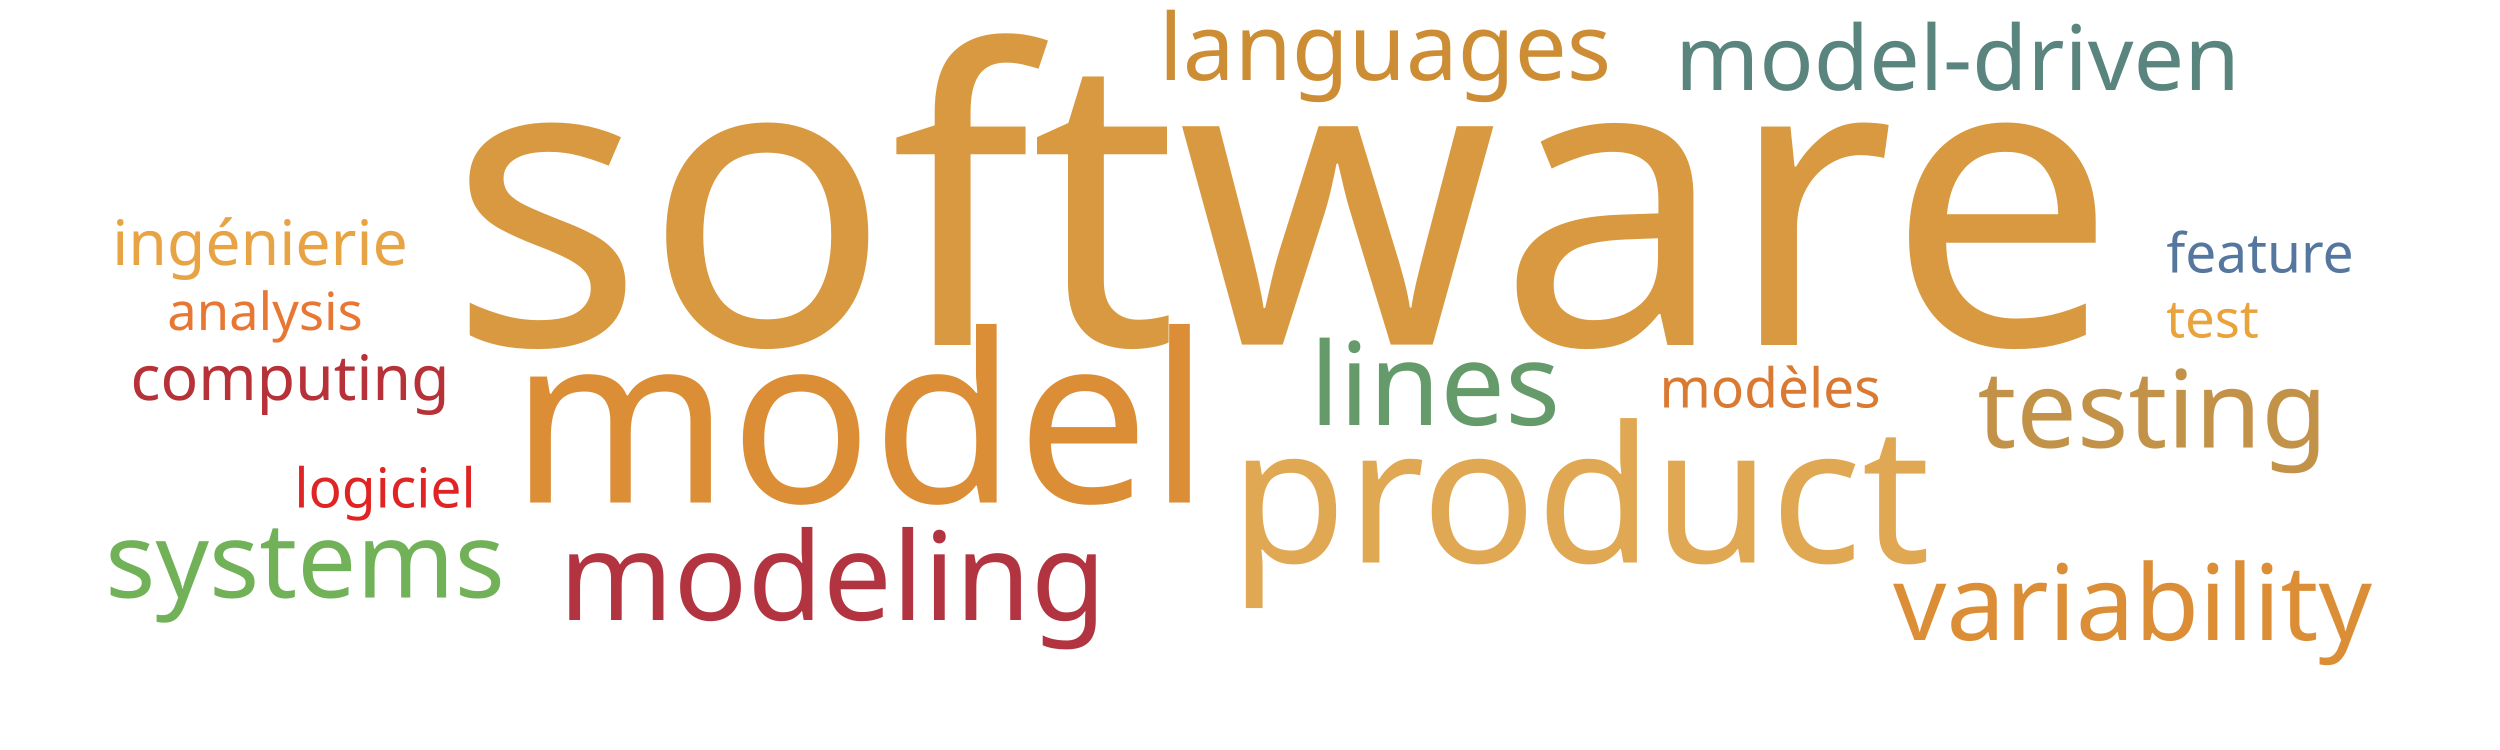
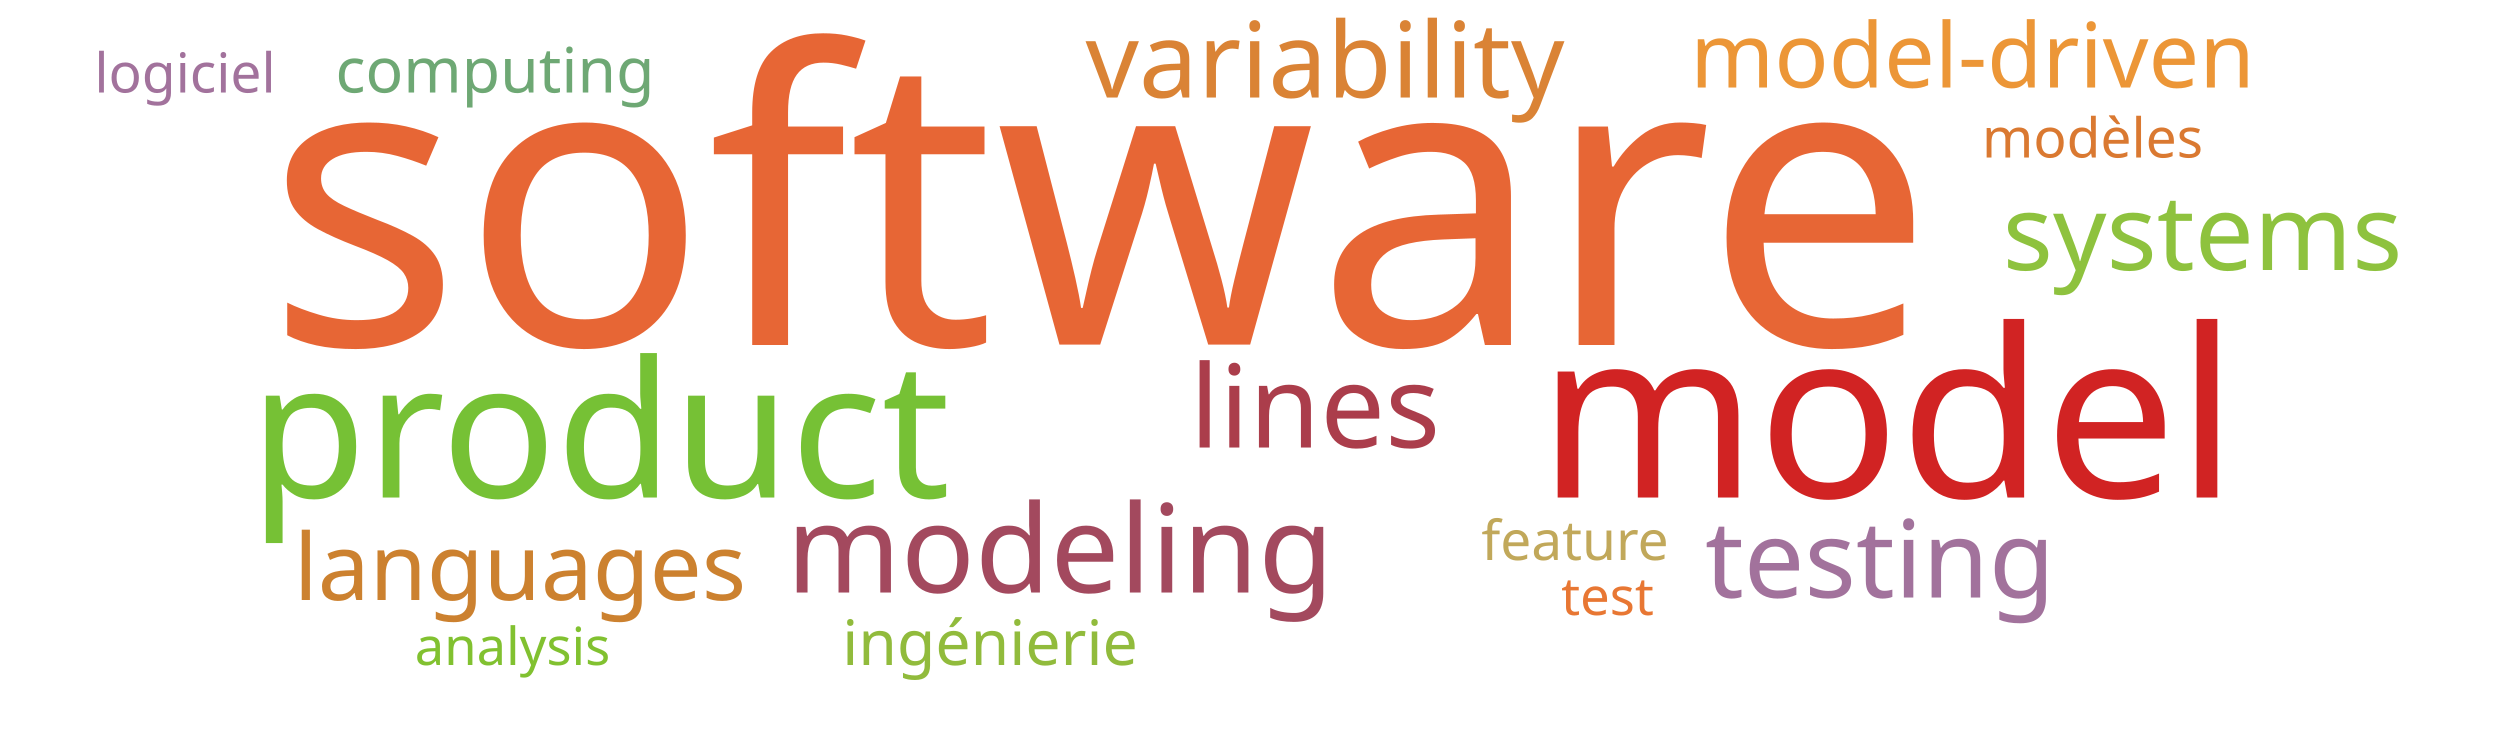
<svg xmlns="http://www.w3.org/2000/svg" width="1000" height="300">
  <g transform="translate(500, 150)">
-     <text text-anchor="middle" style="font-family: Impact; font-size: 163px; fill: #d89940" transform="translate(13,-12)rotate(0)">software</text>
-     <text text-anchor="middle" style="font-family: Impact; font-size: 94px; fill: #dc8e37" transform="translate(-156,51)rotate(0)">model</text>
-     <text text-anchor="middle" style="font-family: Impact; font-size: 76px; fill: #e1a853" transform="translate(132,75)rotate(0)">product</text>
-     <text text-anchor="middle" style="font-family: Impact; font-size: 49px; fill: #b23440" transform="translate(-167,98)rotate(0)">modeling</text>
-     <text text-anchor="middle" style="font-family: Impact; font-size: 46px; fill: #659b6b" transform="translate(74,20)rotate(0)">lines</text>
-     <text text-anchor="middle" style="font-family: Impact; font-size: 43px; fill: #c39249" transform="translate(361,29)rotate(0)">testing</text>
-     <text text-anchor="middle" style="font-family: Impact; font-size: 42px; fill: #dc8e37" transform="translate(353,106)rotate(0)">variability</text>
-     <text text-anchor="middle" style="font-family: Impact; font-size: 42px; fill: #71b258" transform="translate(-378,89)rotate(0)">systems</text>
-     <text text-anchor="middle" style="font-family: Impact; font-size: 37px; fill: #cc8d34" transform="translate(54,-118)rotate(0)">languages</text>
-     <text text-anchor="middle" style="font-family: Impact; font-size: 36px; fill: #5a847e" transform="translate(283,-114)rotate(0)">model-driven</text>
-     <text text-anchor="middle" style="font-family: Impact; font-size: 25px; fill: #e8a444" transform="translate(-396,-44)rotate(0)">ingénierie</text>
-     <text text-anchor="middle" style="font-family: Impact; font-size: 25px; fill: #b63138" transform="translate(-384,10)rotate(0)">computing</text>
-     <text text-anchor="middle" style="font-family: Impact; font-size: 22px; fill: #da7931" transform="translate(208,13)rotate(0)">modèles</text>
-     <text text-anchor="middle" style="font-family: Impact; font-size: 22px; fill: #e02424" transform="translate(-346,53)rotate(0)">logiciel</text>
-     <text text-anchor="middle" style="font-family: Impact; font-size: 22px; fill: #55769e" transform="translate(404,-41)rotate(0)">feature</text>
-     <text text-anchor="middle" style="font-family: Impact; font-size: 21px; fill: #e87733" transform="translate(-394,-18)rotate(0)">analysis</text>
-     <text text-anchor="middle" style="font-family: Impact; font-size: 21px; fill: #eaa23b" transform="translate(385,-15)rotate(0)">test</text>
+     <text text-anchor="middle" style="font-family: Impact; font-size: 163px; fill: #e76635" transform="translate(-60,-12)rotate(0)">software</text>
+     <text text-anchor="middle" style="font-family: Impact; font-size: 94px; fill: #d12323" transform="translate(255,49)rotate(0)">model</text>
+     <text text-anchor="middle" style="font-family: Impact; font-size: 76px; fill: #76c135" transform="translate(-260,49)rotate(0)">product</text>
+     <text text-anchor="middle" style="font-family: Impact; font-size: 49px; fill: #a3495e" transform="translate(-76,87)rotate(0)">modeling</text>
+     <text text-anchor="middle" style="font-family: Impact; font-size: 46px; fill: #ab3d4b" transform="translate(26,29)rotate(0)">lines</text>
+     <text text-anchor="middle" style="font-family: Impact; font-size: 43px; fill: #a2729c" transform="translate(252,89)rotate(0)">testing</text>
+     <text text-anchor="middle" style="font-family: Impact; font-size: 42px; fill: #da8335" transform="translate(30,-111)rotate(0)">variability</text>
+     <text text-anchor="middle" style="font-family: Impact; font-size: 42px; fill: #8ec23e" transform="translate(381,-42)rotate(0)">systems</text>
+     <text text-anchor="middle" style="font-family: Impact; font-size: 37px; fill: #cc812f" transform="translate(-292,90)rotate(0)">languages</text>
+     <text text-anchor="middle" style="font-family: Impact; font-size: 36px; fill: #ec9637" transform="translate(289,-115)rotate(0)">model-driven</text>
+     <text text-anchor="middle" style="font-family: Impact; font-size: 25px; fill: #91bb3c" transform="translate(-104,116)rotate(0)">ingénierie</text>
+     <text text-anchor="middle" style="font-family: Impact; font-size: 25px; fill: #6ea874" transform="translate(-302,-113)rotate(0)">computing</text>
+     <text text-anchor="middle" style="font-family: Impact; font-size: 22px; fill: #da7931" transform="translate(337,-87)rotate(0)">modèles</text>
+     <text text-anchor="middle" style="font-family: Impact; font-size: 22px; fill: #a2729c" transform="translate(-426,-113)rotate(0)">logiciel</text>
+     <text text-anchor="middle" style="font-family: Impact; font-size: 22px; fill: #c1a85a" transform="translate(130,74)rotate(0)">feature</text>
+     <text text-anchor="middle" style="font-family: Impact; font-size: 21px; fill: #81c130" transform="translate(-295,116)rotate(0)">analysis</text>
+     <text text-anchor="middle" style="font-family: Impact; font-size: 21px; fill: #e87733" transform="translate(143,96)rotate(0)">test</text>
  </g>
</svg>
